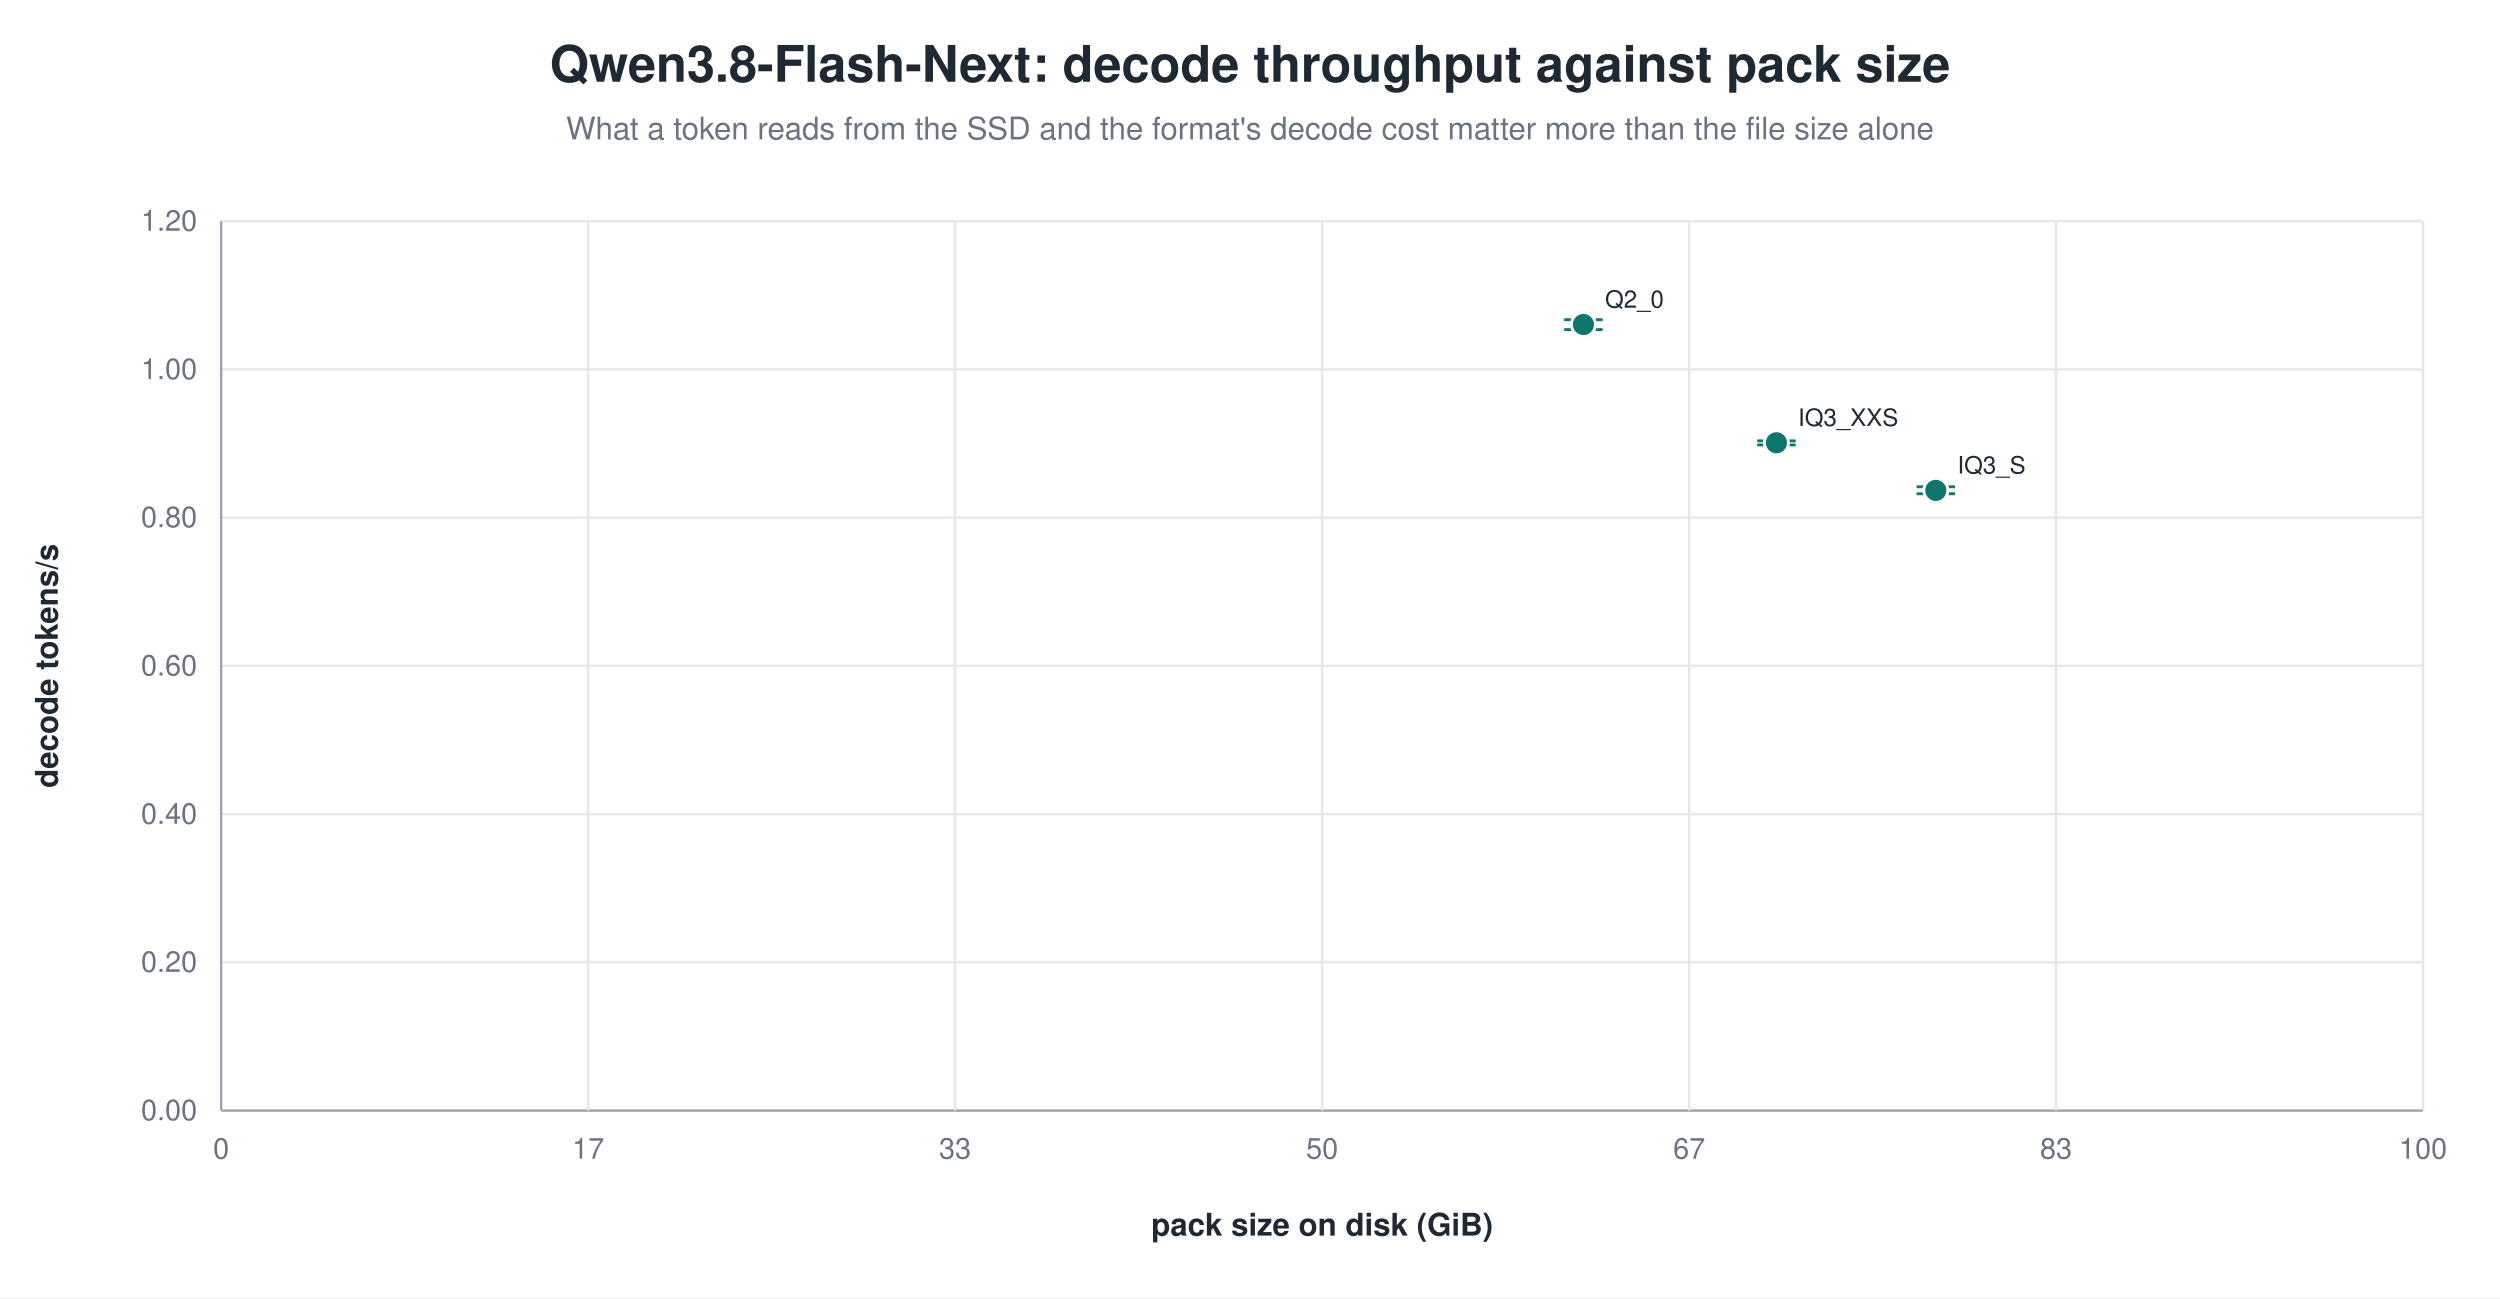
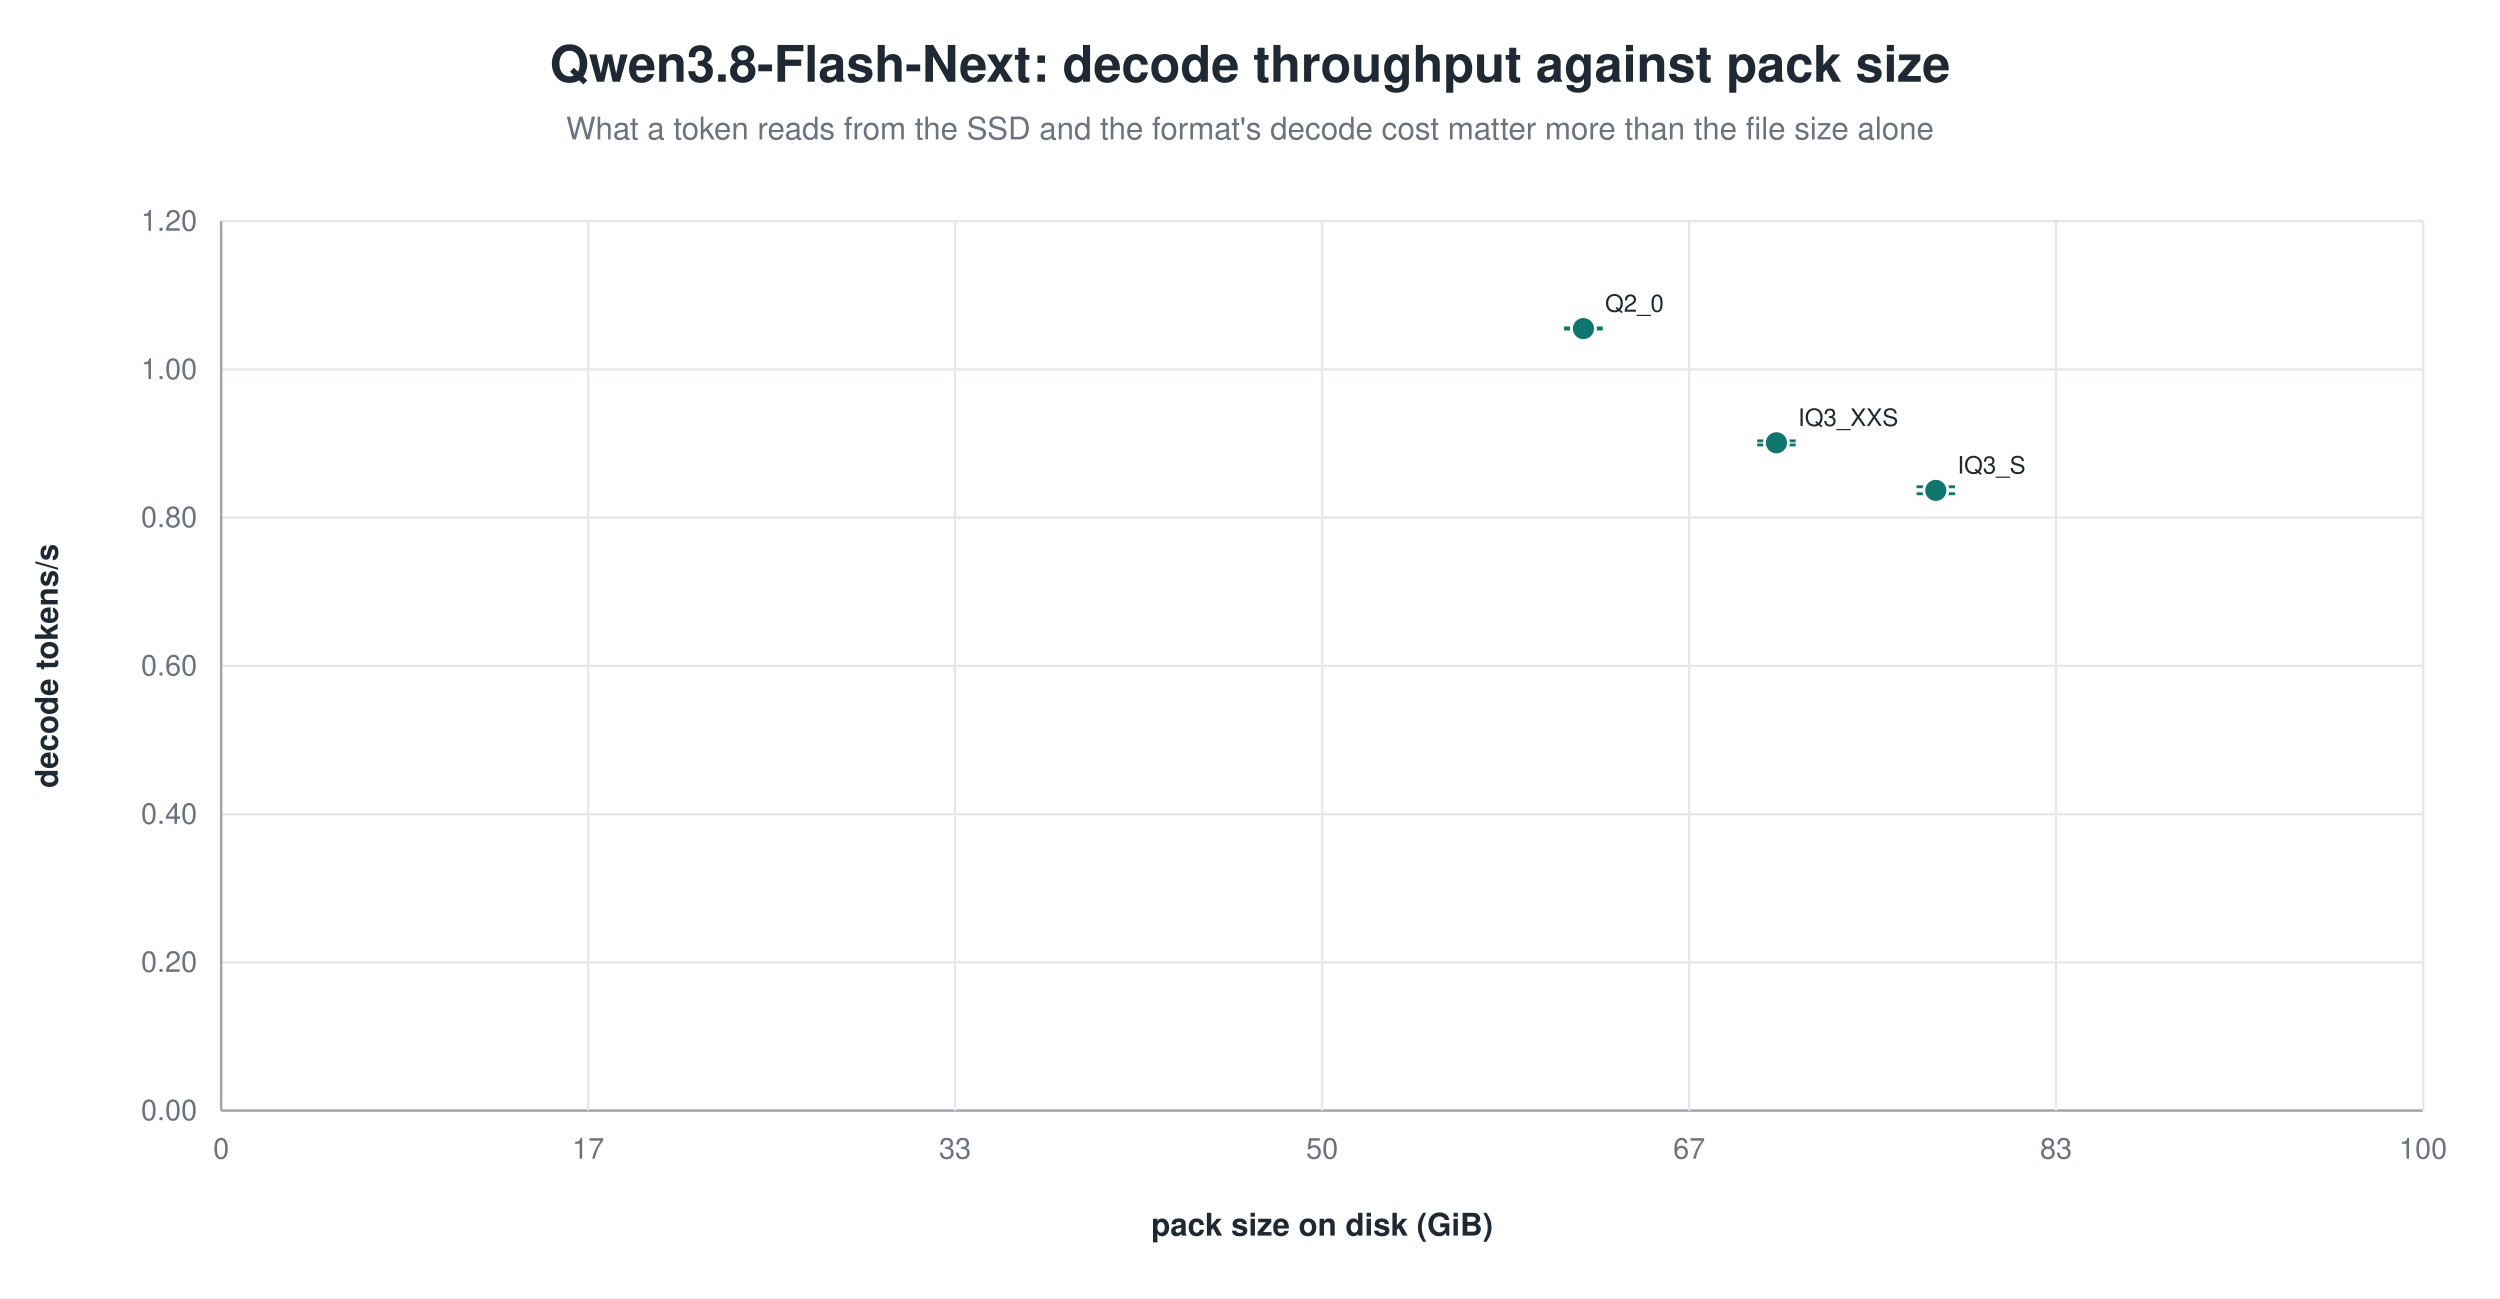
<svg xmlns="http://www.w3.org/2000/svg" width="1040" height="540" viewBox="0 0 1040 540" role="img" aria-label="Qwen3.8-Flash-Next: decode throughput against pack size">
  <rect width="1040" height="540" fill="white" />
  <text x="520.0" y="34" text-anchor="middle" font-family="Helvetica, Arial, sans-serif" font-size="21" font-weight="600" fill="#1f2933">Qwen3.8-Flash-Next: decode throughput against pack size</text>
  <text x="520.0" y="58" text-anchor="middle" font-family="Helvetica, Arial, sans-serif" font-size="13" fill="#6b7280">What a token reads from the SSD and the format's decode cost matter more than the file size alone</text>
  <line x1="92.0" y1="462.0" x2="1008.0" y2="462.0" stroke="#9ca3af" stroke-width="1.0" />
  <text x="82.0" y="466.0" text-anchor="end" font-family="Helvetica, Arial, sans-serif" font-size="12" fill="#6b7280" font-weight="400">0.00</text>
  <line x1="92.0" y1="400.3" x2="1008.0" y2="400.3" stroke="#e5e7eb" stroke-width="1.0" />
  <text x="82.0" y="404.3" text-anchor="end" font-family="Helvetica, Arial, sans-serif" font-size="12" fill="#6b7280" font-weight="400">0.20</text>
  <line x1="92.0" y1="338.7" x2="1008.0" y2="338.7" stroke="#e5e7eb" stroke-width="1.0" />
  <text x="82.0" y="342.7" text-anchor="end" font-family="Helvetica, Arial, sans-serif" font-size="12" fill="#6b7280" font-weight="400">0.40</text>
  <line x1="92.0" y1="277.0" x2="1008.0" y2="277.0" stroke="#e5e7eb" stroke-width="1.0" />
  <text x="82.0" y="281.0" text-anchor="end" font-family="Helvetica, Arial, sans-serif" font-size="12" fill="#6b7280" font-weight="400">0.60</text>
  <line x1="92.0" y1="215.3" x2="1008.0" y2="215.3" stroke="#e5e7eb" stroke-width="1.0" />
  <text x="82.0" y="219.3" text-anchor="end" font-family="Helvetica, Arial, sans-serif" font-size="12" fill="#6b7280" font-weight="400">0.80</text>
  <line x1="92.0" y1="153.7" x2="1008.0" y2="153.7" stroke="#e5e7eb" stroke-width="1.0" />
  <text x="82.0" y="157.7" text-anchor="end" font-family="Helvetica, Arial, sans-serif" font-size="12" fill="#6b7280" font-weight="400">1.00</text>
  <line x1="92.0" y1="92.0" x2="1008.0" y2="92.0" stroke="#e5e7eb" stroke-width="1.0" />
  <text x="82.0" y="96.0" text-anchor="end" font-family="Helvetica, Arial, sans-serif" font-size="12" fill="#6b7280" font-weight="400">1.20</text>
  <line x1="92.0" y1="92.0" x2="92.0" y2="462.0" stroke="#9ca3af" stroke-width="1.0" />
  <text x="92.0" y="482.0" text-anchor="middle" font-family="Helvetica, Arial, sans-serif" font-size="12" fill="#6b7280" font-weight="400">0</text>
  <line x1="244.7" y1="92.0" x2="244.7" y2="462.0" stroke="#e5e7eb" stroke-width="1.0" />
  <text x="244.7" y="482.0" text-anchor="middle" font-family="Helvetica, Arial, sans-serif" font-size="12" fill="#6b7280" font-weight="400">17</text>
  <line x1="397.3" y1="92.0" x2="397.3" y2="462.0" stroke="#e5e7eb" stroke-width="1.0" />
  <text x="397.3" y="482.0" text-anchor="middle" font-family="Helvetica, Arial, sans-serif" font-size="12" fill="#6b7280" font-weight="400">33</text>
  <line x1="550.0" y1="92.0" x2="550.0" y2="462.0" stroke="#e5e7eb" stroke-width="1.0" />
  <text x="550.0" y="482.0" text-anchor="middle" font-family="Helvetica, Arial, sans-serif" font-size="12" fill="#6b7280" font-weight="400">50</text>
  <line x1="702.7" y1="92.0" x2="702.7" y2="462.0" stroke="#e5e7eb" stroke-width="1.0" />
  <text x="702.7" y="482.0" text-anchor="middle" font-family="Helvetica, Arial, sans-serif" font-size="12" fill="#6b7280" font-weight="400">67</text>
  <line x1="855.3" y1="92.0" x2="855.3" y2="462.0" stroke="#e5e7eb" stroke-width="1.0" />
  <text x="855.3" y="482.0" text-anchor="middle" font-family="Helvetica, Arial, sans-serif" font-size="12" fill="#6b7280" font-weight="400">83</text>
  <line x1="1008.0" y1="92.0" x2="1008.0" y2="462.0" stroke="#e5e7eb" stroke-width="1.0" />
  <text x="1008.0" y="482.0" text-anchor="middle" font-family="Helvetica, Arial, sans-serif" font-size="12" fill="#6b7280" font-weight="400">100</text>
  <text x="24.0" y="277.0" text-anchor="middle" font-family="Helvetica, Arial, sans-serif" font-size="13" fill="#1f2933" font-weight="600" transform="rotate(-90.0 24.0 277.0)">decode tokens/s</text>
  <text x="550.0" y="514.0" text-anchor="middle" font-family="Helvetica, Arial, sans-serif" font-size="13" fill="#1f2933" font-weight="600">pack size on disk (GiB)</text>
-   <line x1="658.7" y1="133.0" x2="658.7" y2="137.1" stroke="#0f766e" stroke-width="1.2" />
-   <line x1="650.7" y1="133.0" x2="666.7" y2="133.0" stroke="#0f766e" stroke-width="1.2" />
-   <line x1="650.7" y1="137.1" x2="666.7" y2="137.1" stroke="#0f766e" stroke-width="1.2" />
-   <circle cx="658.7" cy="135.0" r="5.0" fill="#0f766e" stroke="white" stroke-width="1.2" opacity="1.00" />
-   <text x="667.7" y="128.0" text-anchor="start" font-family="Helvetica, Arial, sans-serif" font-size="10" fill="#1f2933" font-weight="500">Q2_0</text>
+   <line x1="658.7" y1="136.4" x2="658.7" y2="136.9" stroke="#0f766e" stroke-width="1.2" />
+   <line x1="650.7" y1="136.4" x2="666.7" y2="136.4" stroke="#0f766e" stroke-width="1.2" />
+   <line x1="650.7" y1="136.9" x2="666.7" y2="136.9" stroke="#0f766e" stroke-width="1.2" />
+   <circle cx="658.7" cy="136.7" r="5.0" fill="#0f766e" stroke="white" stroke-width="1.2" opacity="1.00" />
+   <text x="667.7" y="129.7" text-anchor="start" font-family="Helvetica, Arial, sans-serif" font-size="10" fill="#1f2933" font-weight="500">Q2_0</text>
  <line x1="739.0" y1="183.4" x2="739.0" y2="185.1" stroke="#0f766e" stroke-width="1.2" />
  <line x1="731.0" y1="183.4" x2="747.0" y2="183.4" stroke="#0f766e" stroke-width="1.2" />
  <line x1="731.0" y1="185.1" x2="747.0" y2="185.1" stroke="#0f766e" stroke-width="1.2" />
  <circle cx="739.0" cy="184.2" r="5.0" fill="#0f766e" stroke="white" stroke-width="1.2" opacity="1.00" />
  <text x="748.0" y="177.2" text-anchor="start" font-family="Helvetica, Arial, sans-serif" font-size="10" fill="#1f2933" font-weight="500">IQ3_XXS</text>
  <line x1="805.3" y1="202.5" x2="805.3" y2="205.4" stroke="#0f766e" stroke-width="1.2" />
  <line x1="797.3" y1="202.5" x2="813.3" y2="202.5" stroke="#0f766e" stroke-width="1.2" />
  <line x1="797.3" y1="205.4" x2="813.3" y2="205.4" stroke="#0f766e" stroke-width="1.2" />
  <circle cx="805.3" cy="204.0" r="5.0" fill="#0f766e" stroke="white" stroke-width="1.2" opacity="1.00" />
  <text x="814.3" y="197.0" text-anchor="start" font-family="Helvetica, Arial, sans-serif" font-size="10" fill="#1f2933" font-weight="500">IQ3_S</text>
</svg>
